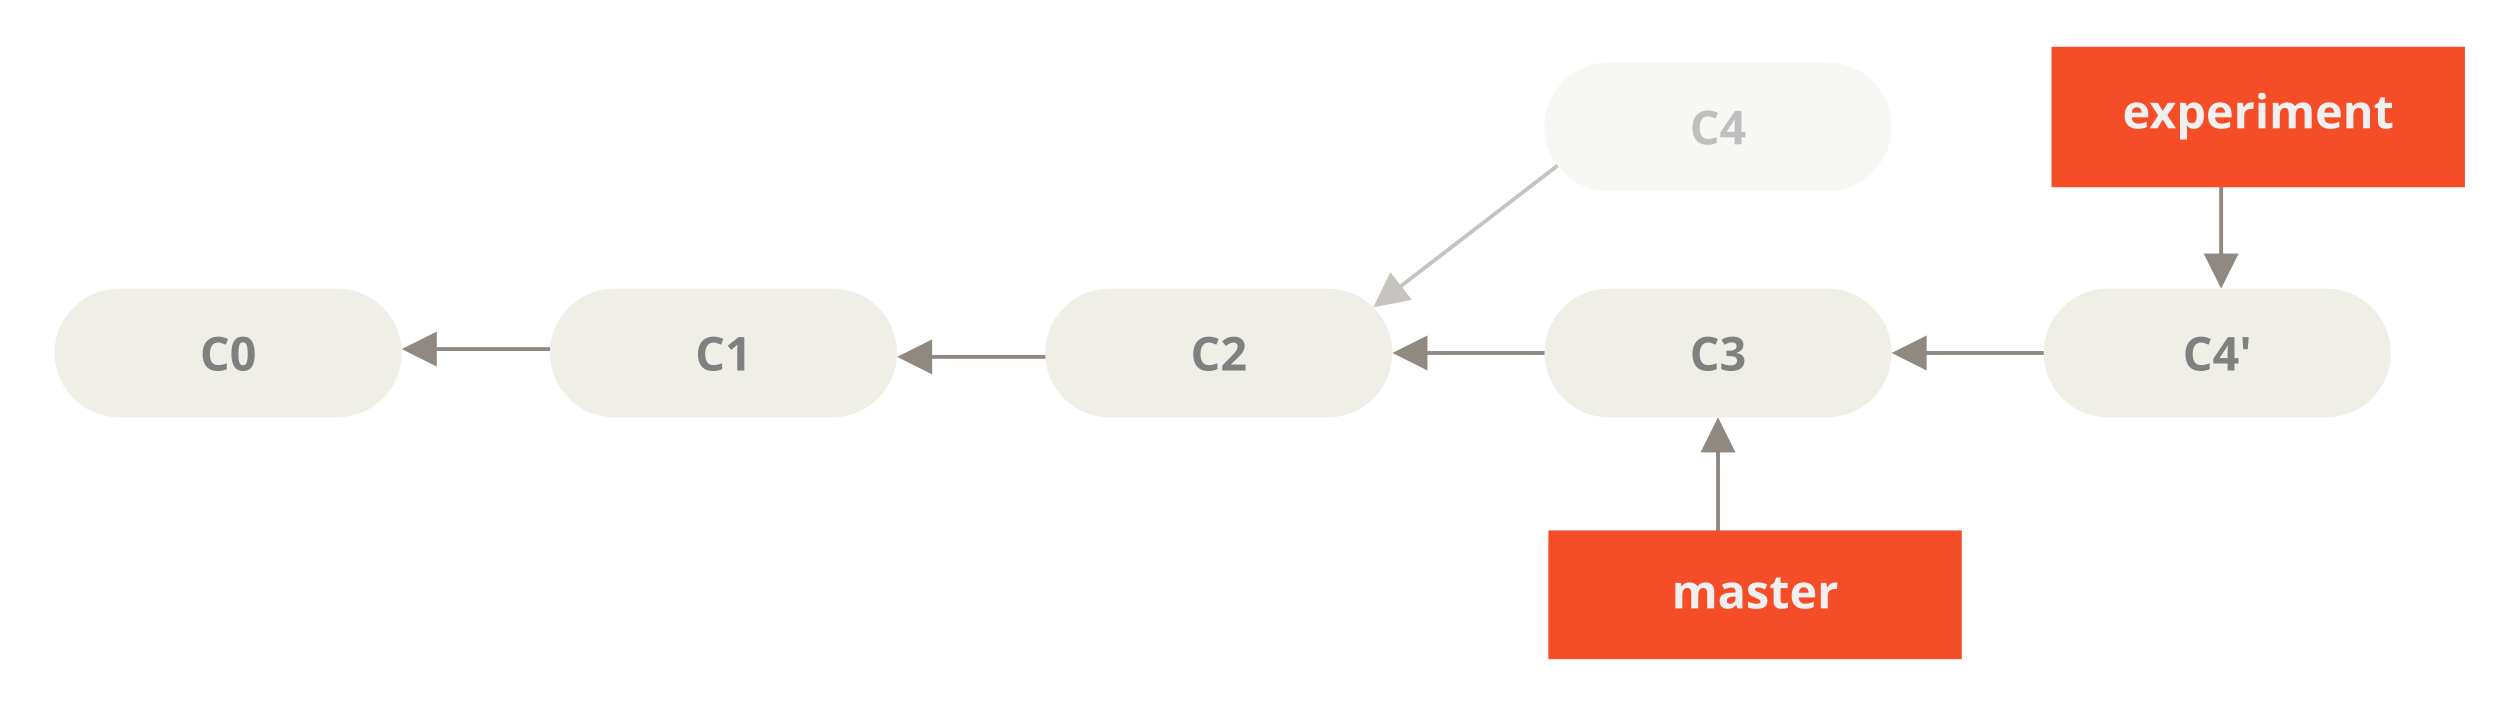
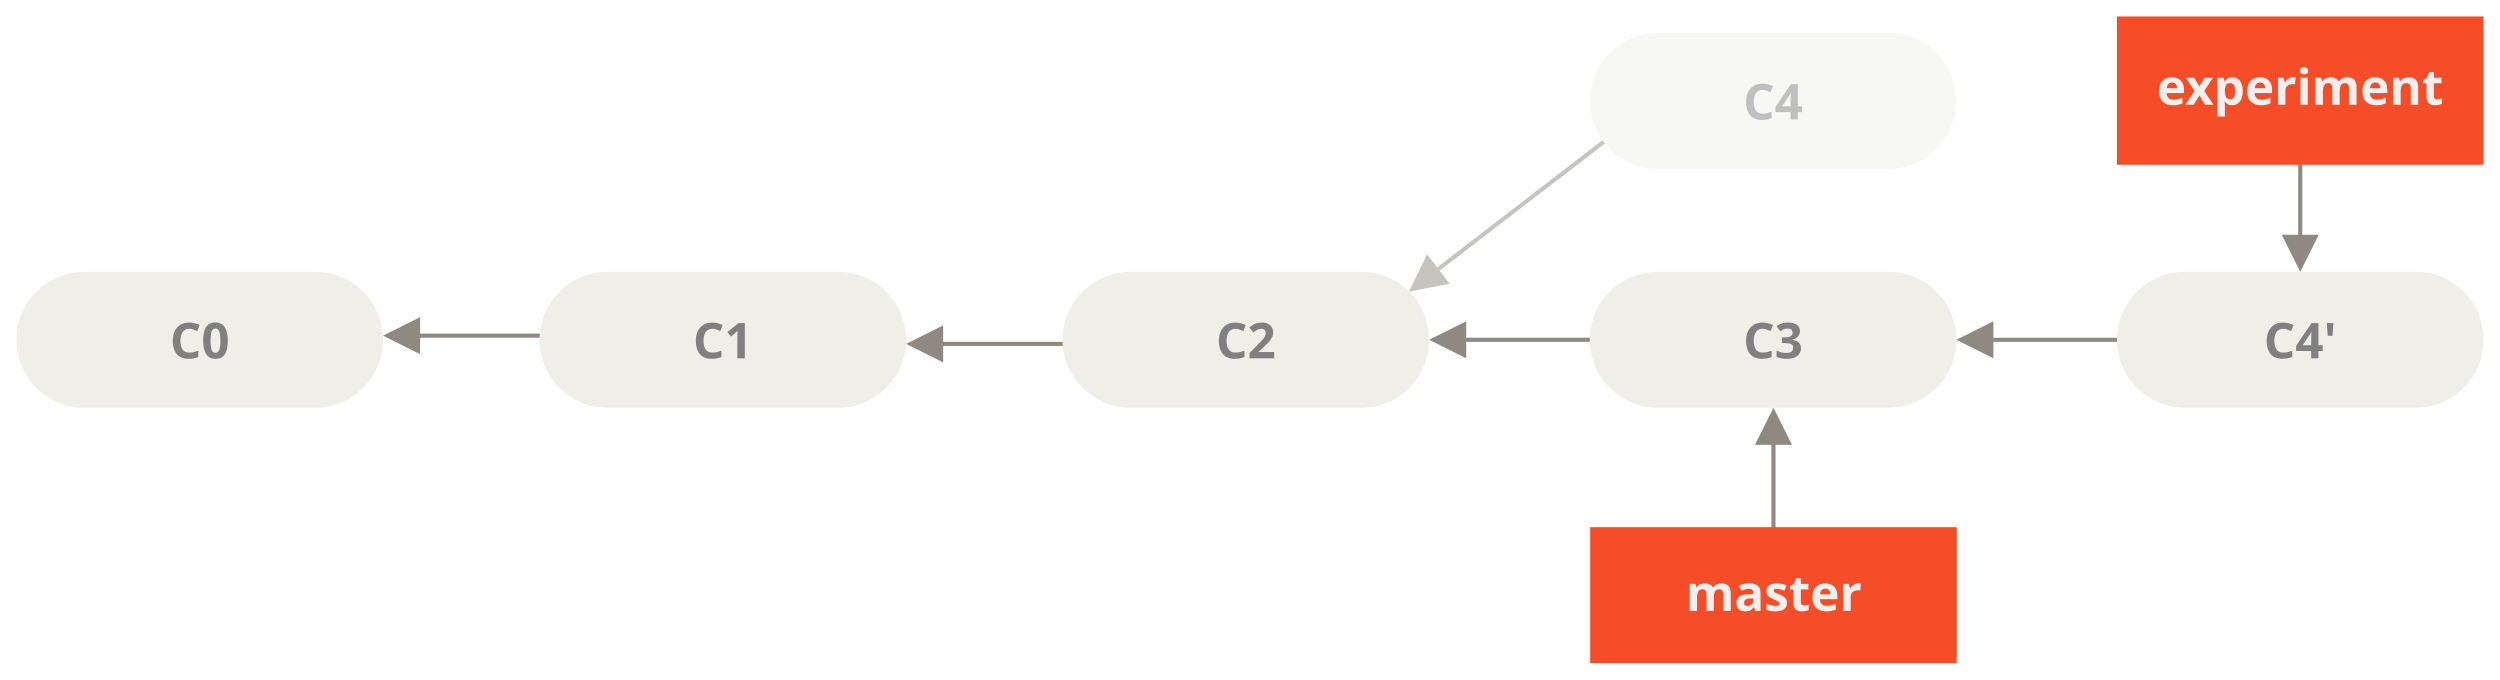
- <svg xmlns="http://www.w3.org/2000/svg" width="641px" height="180px" viewBox="0 0 641 180" version="1.1">
-   <g id="03---Rebase-3" stroke="none" stroke-width="1" fill="none" fill-rule="evenodd">
-     <path id="Line" d="M112,89 L147,89 L147,90 L112,90 L112,94 L103,89.5 L112,85 L112,89 Z" fill="#8F8981" fill-rule="nonzero" />
-     <path id="Line-2" d="M239,91 L274,91 L274,92 L239,92 L239,96 L230,91.5 L239,87 L239,91 Z" fill="#8F8981" fill-rule="nonzero" />
-     <g id="brown" transform="translate(14, 74)">
-       <rect id="Rectangle-1" fill="#EFEFE7" fill-rule="evenodd" x="0" y="0" width="89" height="33" rx="16.5" />
-       <text stroke="none" font-family="Source Code Pro" font-size="12px" font-weight="900" fill="#979797" fill-opacity="1" text-anchor="middle" id="C6">
-         <tspan fill="#808080" x="44.5" y="21" fill-opacity="1">C0</tspan>
+ <svg xmlns="http://www.w3.org/2000/svg" id="svg35292" version="1.1" viewBox="0 0 607 165">
+   <g id="03---Rebase-3" transform="translate(-10,-8)" style="fill-rule:evenodd;fill:none">
+     <path id="Line" d="m112 89h35v1h-35v4l-9-4.5 9-4.5z" style="fill-rule:nonzero;fill:#8f8981" />
+     <path id="Line-2" d="m239 91h35v1h-35v4l-9-4.5 9-4.5z" style="fill-rule:nonzero;fill:#8f8981" />
+     <g id="brown" transform="translate(14,74)">
+       <rect id="Rectangle-1" width="89" height="33" rx="16.5" ry="16.5" style="fill-rule:evenodd;fill:#efefe7" />
+       <text id="C6" font-size="12px" font-weight="700" style="fill:#979797;font-family:'Source Code Pro';font-size:12px;font-weight:700;text-anchor:middle">
+         <tspan id="tspan35224" x="44.5" y="21" style="fill:gray">C0</tspan>
      </text>
    </g>
-     <g id="brown" transform="translate(141, 74)">
-       <rect id="Rectangle-1" fill="#EFEFE7" fill-rule="evenodd" x="0" y="0" width="89" height="33" rx="16.5" />
-       <text stroke="none" font-family="Source Code Pro" font-size="12px" font-weight="900" fill="#979797" fill-opacity="1" text-anchor="middle" id="C6">
-         <tspan fill="#808080" x="44.5" y="21" fill-opacity="1">C1</tspan>
+     <g id="g35234" transform="translate(141,74)">
+       <rect id="rect35228" width="89" height="33" rx="16.5" ry="16.5" style="fill-rule:evenodd;fill:#efefe7" />
+       <text id="text35232" font-size="12px" font-weight="700" style="fill:#979797;font-family:'Source Code Pro';font-size:12px;font-weight:700;text-anchor:middle">
+         <tspan id="tspan35230" x="44.5" y="21" style="fill:gray">C1</tspan>
      </text>
    </g>
-     <g id="brown" transform="translate(268, 74)">
-       <rect id="Rectangle-1" fill="#EFEFE7" fill-rule="evenodd" x="0" y="0" width="89" height="33" rx="16.5" />
-       <text stroke="none" font-family="Source Code Pro" font-size="12px" font-weight="900" fill="#979797" fill-opacity="1" text-anchor="middle" id="C6">
-         <tspan fill="#808080" x="44.5" y="21" fill-opacity="1">C2</tspan>
+     <g id="g35242" transform="translate(268,74)">
+       <rect id="rect35236" width="89" height="33" rx="16.5" ry="16.5" style="fill-rule:evenodd;fill:#efefe7" />
+       <text id="text35240" font-size="12px" font-weight="700" style="fill:#979797;font-family:'Source Code Pro';font-size:12px;font-weight:700;text-anchor:middle">
+         <tspan id="tspan35238" x="44.5" y="21" style="fill:gray">C2</tspan>
      </text>
    </g>
-     <g id="Line-7-+-ref-3" transform="translate(526, 12)">
-       <path id="Line-7" d="M43,53 L43,21 L44,21 L44,53 L48,53 L43.5,62 L39,53 L43,53 Z" fill="#8F8981" fill-rule="nonzero" />
-       <g id="ref">
-         <rect id="Rectangle-2" fill="#F44D27" fill-rule="evenodd" x="0" y="0" width="106" height="36" />
-         <text stroke="none" font-family="Source Code Pro" font-size="12px" font-weight="900" fill="#979797" fill-opacity="1" text-anchor="middle" id="master">
-           <tspan fill="#f0f0f0" x="53" y="20.909" fill-opacity="1">experiment</tspan>
+     <g id="Line-7-+-ref-3" transform="translate(526,12)">
+       <path id="Line-7" transform="translate(-1)" d="m43 53v-32h1v32h4l-4.5 9-4.5-9z" style="fill-rule:nonzero;fill:#8f8981" />
+       <g id="ref" transform="translate(-2)">
+         <rect id="Rectangle-2" transform="scale(.83962 1)" width="106" height="36" style="fill-rule:evenodd;fill:#f44d27" />
+         <text id="master" transform="translate(-8.5323 .51691)" font-size="12px" font-weight="700" style="fill:#979797;font-family:'Source Code Pro';font-size:12px;font-weight:700;text-anchor:middle">
+           <tspan id="tspan35246" x="53" y="20.909" style="fill:#f0f0f0">experiment</tspan>
        </text>
      </g>
    </g>
-     <g id="Line-5-+-brown-5" opacity="0.5" transform="translate(352, 16)">
-       <path id="Line-5" d="M6.932,56.921 L52.591,21.799 L53.201,22.591 L7.542,57.714 L9.981,60.884 L0.104,62.805 L4.494,53.751 L6.932,56.921 Z" fill="#8F8981" fill-rule="nonzero" />
-       <g id="brown" transform="translate(44, 0)">
-         <rect id="Rectangle-1" fill="#EFEFE7" fill-rule="evenodd" x="0" y="0" width="89" height="33" rx="16.5" />
-         <text stroke="none" font-family="Source Code Pro" font-size="12px" font-weight="900" fill="#979797" fill-opacity="1" text-anchor="middle" id="C6">
-           <tspan fill="#808080" x="44.5" y="21" fill-opacity="1">C4</tspan>
+     <g id="Line-5-+-brown-5" transform="translate(352,16)" style="opacity:.5">
+       <path id="Line-5" d="m6.932 56.921 45.659-35.122.61.793-45.659 35.122 2.439 3.171-9.877 1.921 4.39-9.054z" style="fill-rule:nonzero;fill:#8f8981" />
+       <g id="g35258" transform="translate(44)">
+         <rect id="rect35252" width="89" height="33" rx="16.5" ry="16.5" style="fill-rule:evenodd;fill:#efefe7" />
+         <text id="text35256" font-size="12px" font-weight="700" style="fill:#979797;font-family:'Source Code Pro';font-size:12px;font-weight:700;text-anchor:middle">
+           <tspan id="tspan35254" x="44.5" y="21" style="fill:gray">C4</tspan>
        </text>
      </g>
    </g>
-     <g id="Line-6-+-brown-4" transform="translate(357, 74)">
-       <path id="Line-6" d="M9,16 L44,16 L44,17 L9,17 L9,21 L0,16.5 L9,12 L9,16 Z" fill="#8F8981" fill-rule="nonzero" />
-       <g id="brown" transform="translate(39, 0)">
-         <rect id="Rectangle-1" fill="#EFEFE7" fill-rule="evenodd" x="0" y="0" width="89" height="33" rx="16.5" />
-         <text stroke="none" font-family="Source Code Pro" font-size="12px" font-weight="900" fill="#979797" fill-opacity="1" text-anchor="middle" id="C6">
-           <tspan fill="#808080" x="44.5" y="21" fill-opacity="1">C3</tspan>
+     <g id="Line-6-+-brown-4" transform="translate(357,74)">
+       <path id="Line-6" d="m9 16h35v1h-35v4l-9-4.5 9-4.5z" style="fill-rule:nonzero;fill:#8f8981" />
+       <g id="g35268" transform="translate(39)">
+         <rect id="rect35262" width="89" height="33" rx="16.5" ry="16.5" style="fill-rule:evenodd;fill:#efefe7" />
+         <text id="text35266" font-size="12px" font-weight="700" style="fill:#979797;font-family:'Source Code Pro';font-size:12px;font-weight:700;text-anchor:middle">
+           <tspan id="tspan35264" x="44.5" y="21" style="fill:gray">C3</tspan>
        </text>
      </g>
    </g>
-     <path id="Line-6" d="M494,90 L529,90 L529,91 L494,91 L494,95 L485,90.5 L494,86 L494,90 Z" fill="#8F8981" fill-rule="nonzero" />
-     <g id="brown" transform="translate(524, 74)">
-       <rect id="Rectangle-1" fill="#EFEFE7" fill-rule="evenodd" x="0" y="0" width="89" height="33" rx="16.5" />
-       <text stroke="none" font-family="Source Code Pro" font-size="12px" font-weight="900" fill="#979797" fill-opacity="1" text-anchor="middle" id="C6">
-         <tspan fill="#808080" x="44.5" y="21" fill-opacity="1">C4'</tspan>
+     <path id="path35271" d="m494 90h35v1h-35v4l-9-4.5 9-4.5z" style="fill-rule:nonzero;fill:#8f8981" />
+     <g id="g35279" transform="translate(524,74)">
+       <rect id="rect35273" width="89" height="33" rx="16.5" ry="16.5" style="fill-rule:evenodd;fill:#efefe7" />
+       <text id="text35277" font-size="12px" font-weight="700" style="fill:#979797;font-family:'Source Code Pro';font-size:12px;font-weight:700;text-anchor:middle">
+         <tspan id="tspan35275" x="44.5" y="21" style="fill:gray">C4'</tspan>
      </text>
    </g>
-     <g id="Line-4-+-ref-2" transform="translate(397, 107)">
-       <path id="Line-4" d="M44,9 L44,44 L43,44 L43,9 L39,9 L43.5,0 L48,9 L44,9 Z" fill="#8F8981" fill-rule="nonzero" />
-       <g id="ref" transform="translate(0, 29)">
-         <rect id="Rectangle-2" fill="#F44D27" fill-rule="evenodd" x="0" y="0" width="106" height="33" />
-         <text stroke="none" font-family="Source Code Pro" font-size="12px" font-weight="900" fill="#979797" fill-opacity="1" text-anchor="middle" id="master">
-           <tspan fill="#f0f0f0" x="53" y="20" fill-opacity="1">master</tspan>
+     <g id="Line-4-+-ref-2" transform="translate(397,107)">
+       <path id="Line-4" transform="translate(.1)" d="m44 9v35h-1v-35h-4l4.5-9 4.5 9z" style="fill-rule:nonzero;fill:#8f8981" />
+       <g id="g35288" transform="translate(-.9 29)">
+         <rect id="rect35282" transform="scale(.83962 1)" width="106" height="33" style="fill-rule:evenodd;fill:#f44d27" />
+         <text id="text35286" transform="translate(-8.4003 .316)" font-size="12px" font-weight="700" style="fill:#979797;font-family:'Source Code Pro';font-size:12px;font-weight:700;text-anchor:middle">
+           <tspan id="tspan35284" x="53" y="20" style="fill:#f0f0f0">master</tspan>
        </text>
      </g>
    </g>
  </g>
</svg>
